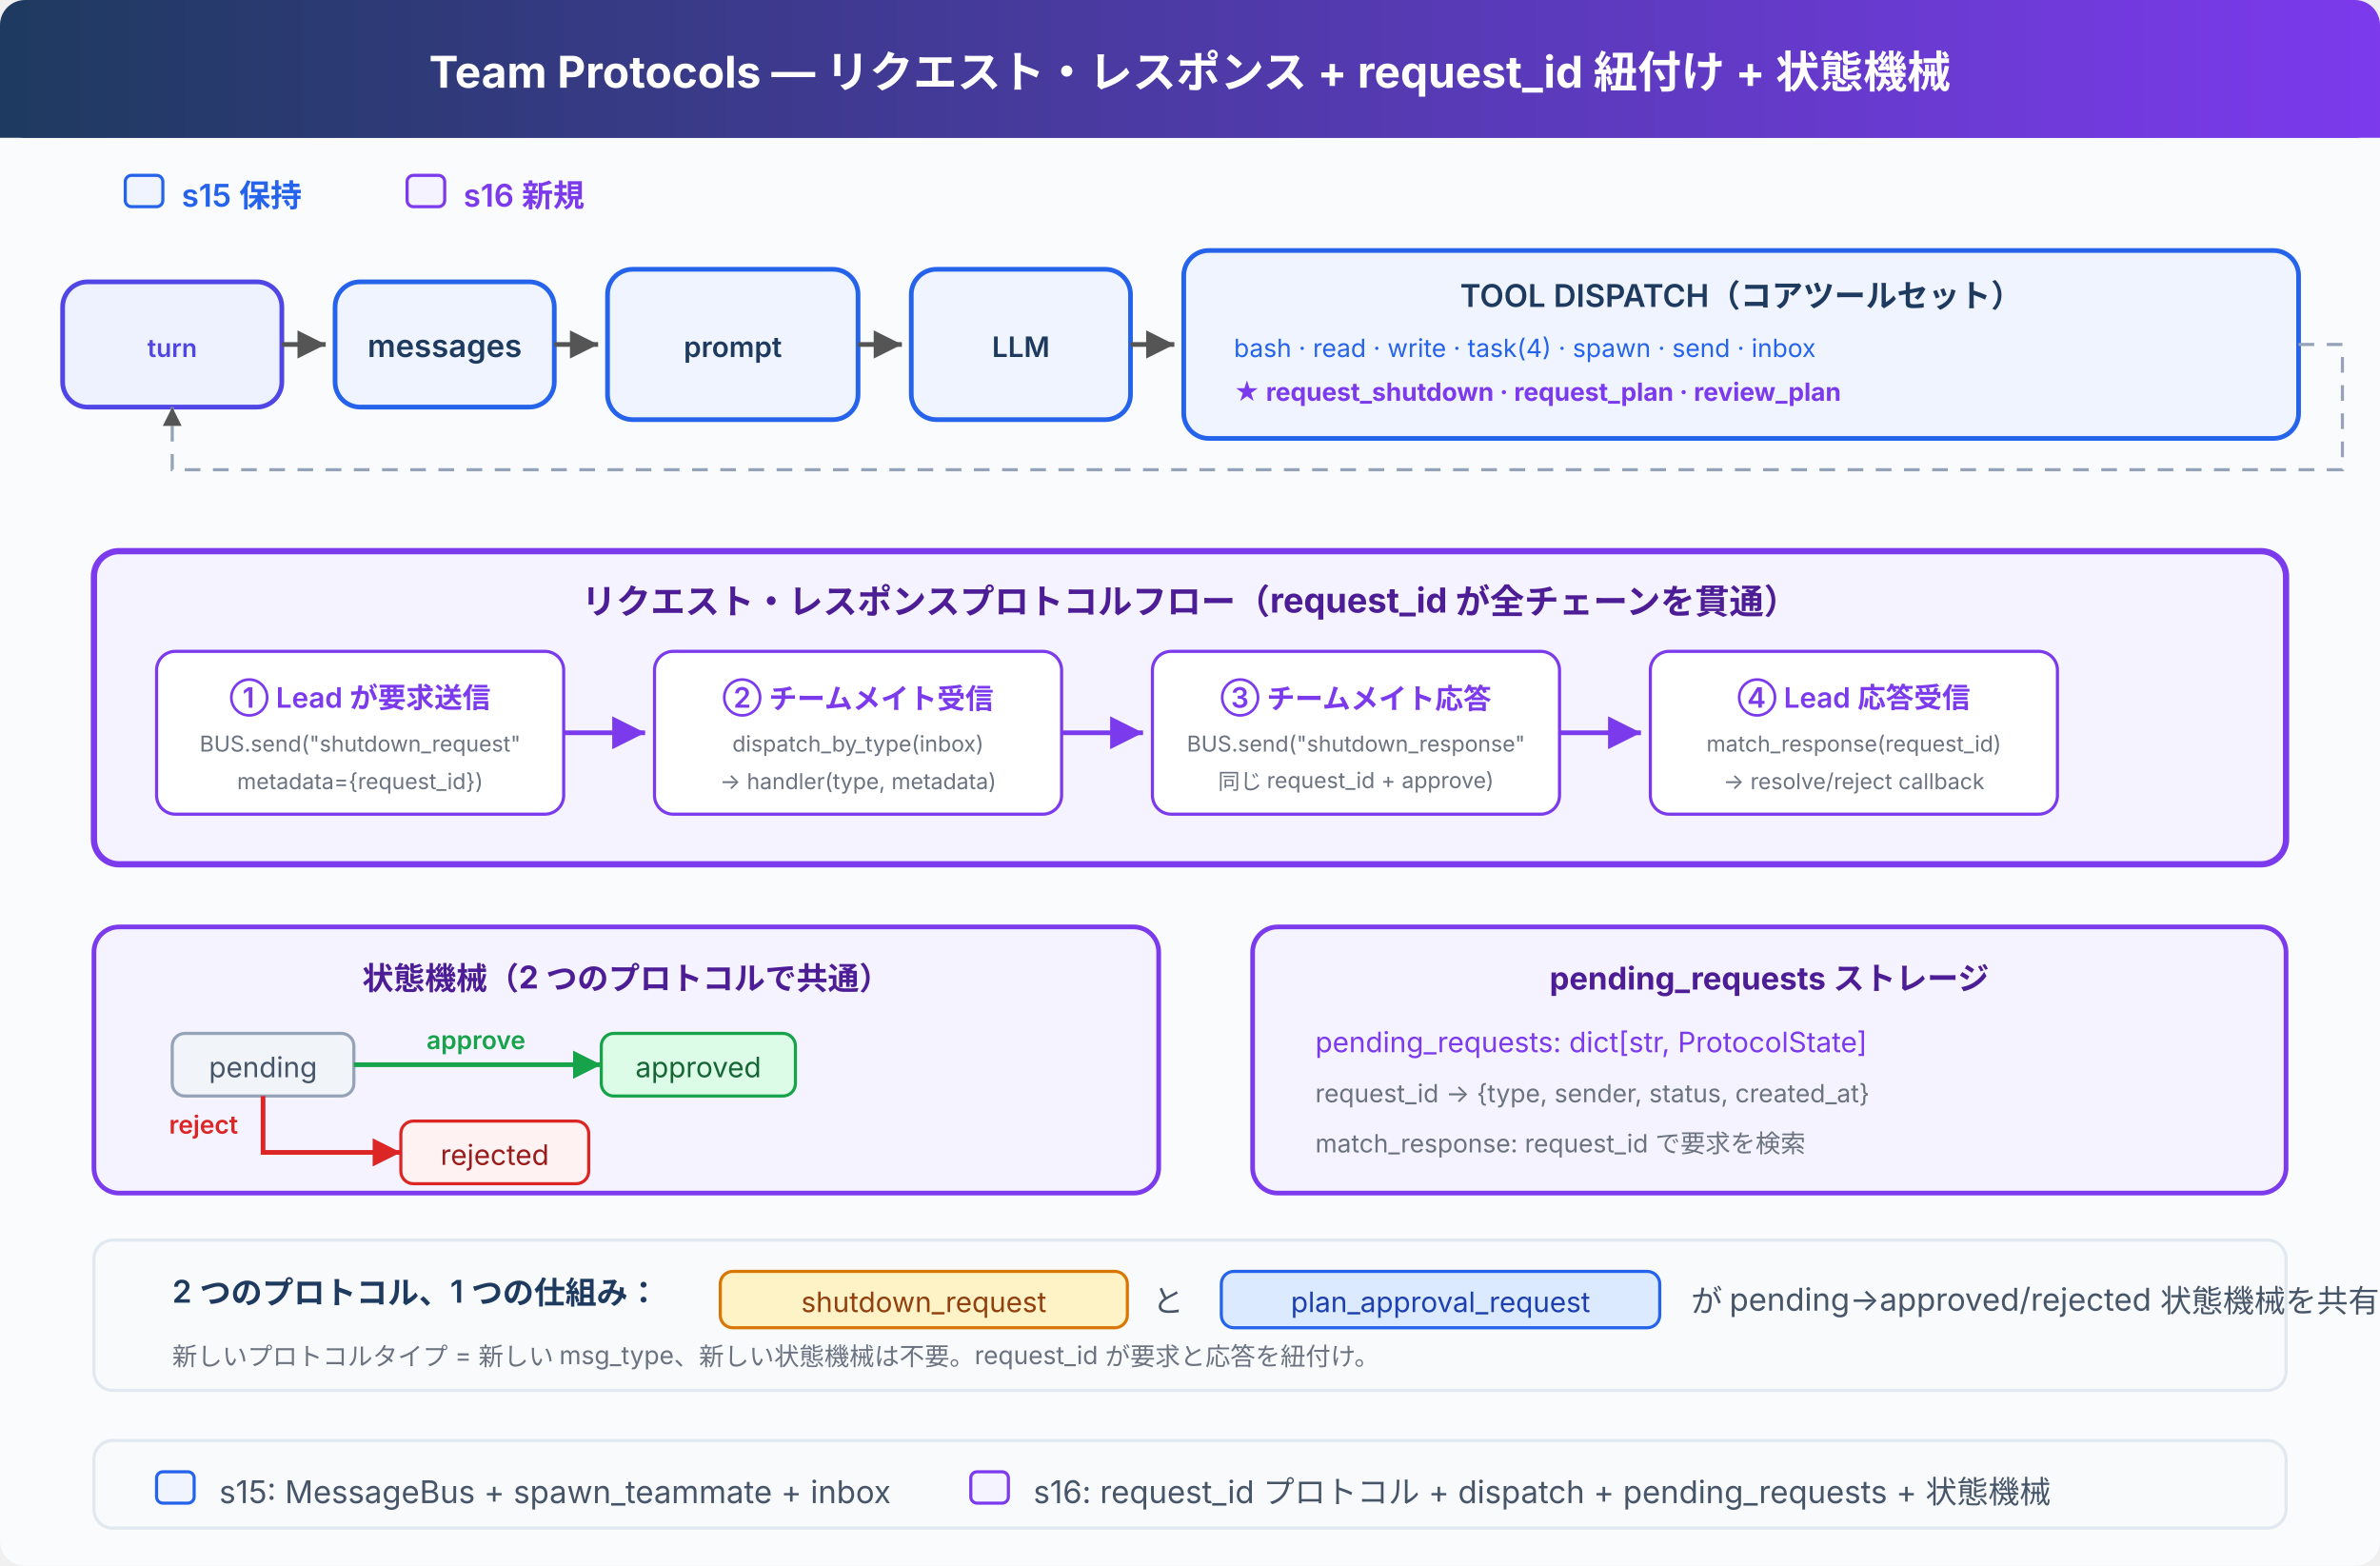
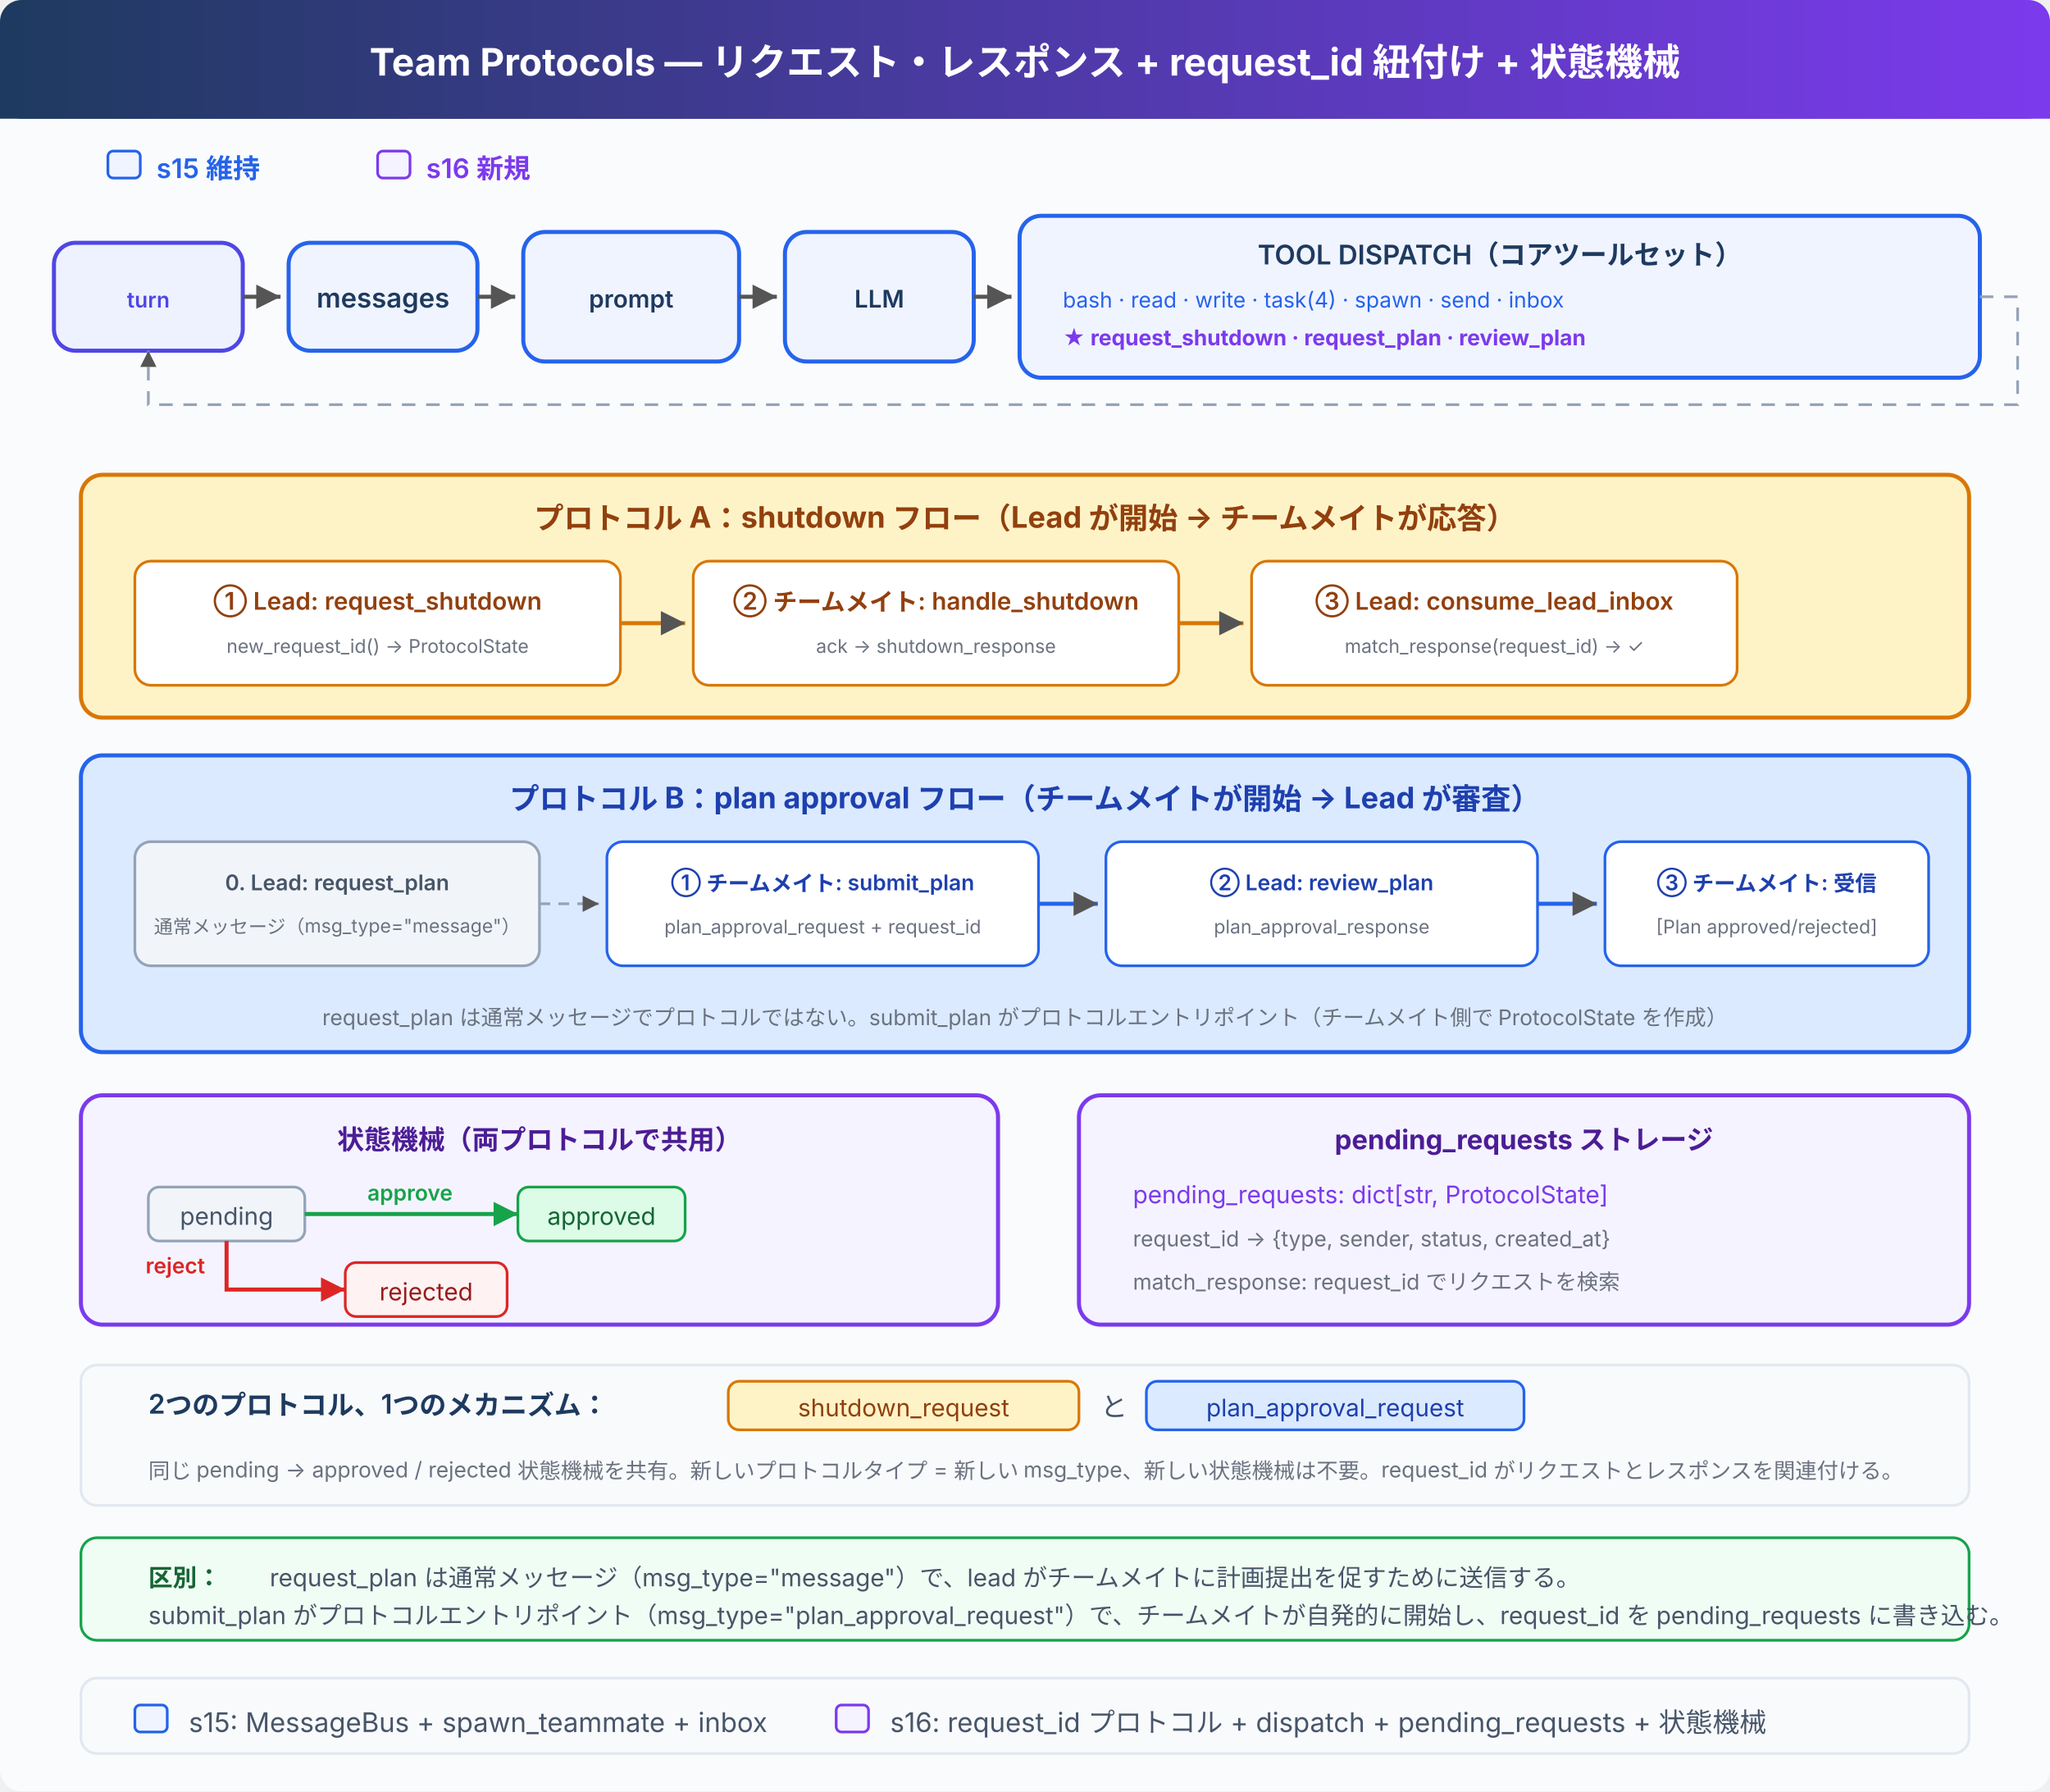
- <svg xmlns="http://www.w3.org/2000/svg" viewBox="0 0 760 500" font-family="system-ui, -apple-system, sans-serif">
+ <svg xmlns="http://www.w3.org/2000/svg" viewBox="0 0 760 664" font-family="system-ui, -apple-system, sans-serif">
  <defs>
    <linearGradient id="header" x1="0" y1="0" x2="1" y2="0">
      <stop offset="0%" stop-color="#1e3a5f" />
      <stop offset="100%" stop-color="#7c3aed" />
    </linearGradient>
    <marker id="arrow" viewBox="0 0 10 10" refX="10" refY="5" markerWidth="6" markerHeight="6" orient="auto-start-reverse">
      <path d="M 0 0 L 10 5 L 0 10 z" fill="#555" />
    </marker>
    <marker id="arrow-purple" viewBox="0 0 10 10" refX="10" refY="5" markerWidth="7" markerHeight="7" orient="auto-start-reverse">
      <path d="M 0 0 L 10 5 L 0 10 z" fill="#7c3aed" />
    </marker>
-     <marker id="arrow-cyan" viewBox="0 0 10 10" refX="10" refY="5" markerWidth="6" markerHeight="6" orient="auto-start-reverse">
-       <path d="M 0 0 L 10 5 L 0 10 z" fill="#0891b2" />
-     </marker>
    <marker id="arrow-green" viewBox="0 0 10 10" refX="10" refY="5" markerWidth="6" markerHeight="6" orient="auto-start-reverse">
      <path d="M 0 0 L 10 5 L 0 10 z" fill="#16a34a" />
    </marker>
    <marker id="arrow-red" viewBox="0 0 10 10" refX="10" refY="5" markerWidth="6" markerHeight="6" orient="auto-start-reverse">
      <path d="M 0 0 L 10 5 L 0 10 z" fill="#dc2626" />
    </marker>
  </defs>
-   <rect width="760" height="500" fill="#fafbfc" rx="8" />
+   <rect width="760" height="664" fill="#fafbfc" rx="8" />
  <rect x="0" y="0" width="760" height="44" fill="url(#header)" rx="8" />
  <rect x="0" y="36" width="760" height="8" fill="url(#header)" />
  <text x="380" y="28" fill="#fff" font-size="14" font-weight="700" text-anchor="middle">Team Protocols — リクエスト・レスポンス + request_id 紐付け + 状態機械</text>
  <rect x="40" y="56" width="12" height="10" rx="2" fill="#f0f4ff" stroke="#2563eb" stroke-width="1" />
-   <text x="58" y="66" fill="#2563eb" font-size="10" font-weight="600">s15 保持</text>
-   <rect x="130" y="56" width="12" height="10" rx="2" fill="#f5f3ff" stroke="#7c3aed" stroke-width="1" />
-   <text x="148" y="66" fill="#7c3aed" font-size="10" font-weight="600">s16 新規</text>
+   <text x="58" y="66" fill="#2563eb" font-size="10" font-weight="600">s15 維持</text>
+   <rect x="140" y="56" width="12" height="10" rx="2" fill="#f5f3ff" stroke="#7c3aed" stroke-width="1" />
+   <text x="158" y="66" fill="#7c3aed" font-size="10" font-weight="600">s16 新規</text>
  <rect x="20" y="90" width="70" height="40" rx="8" fill="#eef2ff" stroke="#4f46e5" stroke-width="1.5" />
  <text x="55" y="114" fill="#4f46e5" font-size="8" font-weight="600" text-anchor="middle">turn</text>
  <line x1="90" y1="110" x2="104" y2="110" stroke="#555" stroke-width="1.5" marker-end="url(#arrow)" />
  <rect x="107" y="90" width="70" height="40" rx="8" fill="#f0f4ff" stroke="#2563eb" stroke-width="1.5" />
  <text x="142" y="114" fill="#1e3a5f" font-size="10" font-weight="600" text-anchor="middle">messages</text>
  <line x1="177" y1="110" x2="191" y2="110" stroke="#555" stroke-width="1.5" marker-end="url(#arrow)" />
  <rect x="194" y="86" width="80" height="48" rx="8" fill="#f0f4ff" stroke="#2563eb" stroke-width="1.5" />
  <text x="234" y="114" fill="#1e3a5f" font-size="9" font-weight="600" text-anchor="middle">prompt</text>
  <line x1="274" y1="110" x2="288" y2="110" stroke="#555" stroke-width="1.5" marker-end="url(#arrow)" />
  <rect x="291" y="86" width="70" height="48" rx="8" fill="#f0f4ff" stroke="#2563eb" stroke-width="1.5" />
  <text x="326" y="114" fill="#1e3a5f" font-size="9" font-weight="600" text-anchor="middle">LLM</text>
  <line x1="361" y1="110" x2="375" y2="110" stroke="#555" stroke-width="1.5" marker-end="url(#arrow)" />
  <rect x="378" y="80" width="356" height="60" rx="8" fill="#f0f4ff" stroke="#2563eb" stroke-width="1.5" />
  <text x="556" y="98" fill="#1e3a5f" font-size="10" font-weight="600" text-anchor="middle">TOOL DISPATCH（コアツールセット）</text>
  <text x="394" y="114" fill="#2563eb" font-size="8">bash · read · write · task(4) · spawn · send · inbox</text>
  <text x="394" y="128" fill="#7c3aed" font-size="8" font-weight="700">★ request_shutdown · request_plan · review_plan</text>
  <path d="M 734 110 L 748 110 L 748 150 L 55 150 L 55 130" fill="none" stroke="#94a3b8" stroke-width="1" marker-end="url(#arrow)" stroke-dasharray="5,4" />
-   <rect x="30" y="176" width="700" height="100" rx="8" fill="#f5f3ff" stroke="#7c3aed" stroke-width="2" />
-   <text x="380" y="196" fill="#4c1d95" font-size="11" font-weight="700" text-anchor="middle">リクエスト・レスポンスプロトコルフロー（request_id が全チェーンを貫通）</text>
-   <rect x="50" y="208" width="130" height="52" rx="6" fill="#fff" stroke="#7c3aed" stroke-width="1" />
-   <text x="115" y="226" fill="#7c3aed" font-size="9" font-weight="600" text-anchor="middle">① Lead が要求送信</text>
-   <text x="115" y="240" fill="#6b7280" font-size="7" text-anchor="middle">BUS.send("shutdown_request"</text>
-   <text x="115" y="252" fill="#6b7280" font-size="7" text-anchor="middle">metadata={request_id})</text>
-   <line x1="180" y1="234" x2="206" y2="234" stroke="#7c3aed" stroke-width="1.5" marker-end="url(#arrow-purple)" />
-   <rect x="209" y="208" width="130" height="52" rx="6" fill="#fff" stroke="#7c3aed" stroke-width="1" />
-   <text x="274" y="226" fill="#7c3aed" font-size="9" font-weight="600" text-anchor="middle">② チームメイト受信</text>
-   <text x="274" y="240" fill="#6b7280" font-size="7" text-anchor="middle">dispatch_by_type(inbox)</text>
-   <text x="274" y="252" fill="#6b7280" font-size="7" text-anchor="middle">→ handler(type, metadata)</text>
-   <line x1="339" y1="234" x2="365" y2="234" stroke="#7c3aed" stroke-width="1.5" marker-end="url(#arrow-purple)" />
-   <rect x="368" y="208" width="130" height="52" rx="6" fill="#fff" stroke="#7c3aed" stroke-width="1" />
-   <text x="433" y="226" fill="#7c3aed" font-size="9" font-weight="600" text-anchor="middle">③ チームメイト応答</text>
-   <text x="433" y="240" fill="#6b7280" font-size="7" text-anchor="middle">BUS.send("shutdown_response"</text>
-   <text x="433" y="252" fill="#6b7280" font-size="7" text-anchor="middle">同じ request_id + approve)</text>
-   <line x1="498" y1="234" x2="524" y2="234" stroke="#7c3aed" stroke-width="1.5" marker-end="url(#arrow-purple)" />
-   <rect x="527" y="208" width="130" height="52" rx="6" fill="#fff" stroke="#7c3aed" stroke-width="1" />
-   <text x="592" y="226" fill="#7c3aed" font-size="9" font-weight="600" text-anchor="middle">④ Lead 応答受信</text>
-   <text x="592" y="240" fill="#6b7280" font-size="7" text-anchor="middle">match_response(request_id)</text>
-   <text x="592" y="252" fill="#6b7280" font-size="7" text-anchor="middle">→ resolve/reject callback</text>
-   <rect x="30" y="296" width="340" height="85" rx="8" fill="#f5f3ff" stroke="#7c3aed" stroke-width="1.5" />
-   <text x="200" y="316" fill="#4c1d95" font-size="10" font-weight="700" text-anchor="middle">状態機械（2 つのプロトコルで共通）</text>
-   <rect x="55" y="330" width="58" height="20" rx="4" fill="#f1f5f9" stroke="#94a3b8" stroke-width="1" />
-   <text x="84" y="344" fill="#475569" font-size="9" text-anchor="middle">pending</text>
-   <line x1="113" y1="340" x2="192" y2="340" stroke="#16a34a" stroke-width="1.5" marker-end="url(#arrow-green)" />
-   <text x="152" y="335" fill="#16a34a" font-size="8" font-weight="600" text-anchor="middle">approve</text>
-   <rect x="192" y="330" width="62" height="20" rx="4" fill="#dcfce7" stroke="#16a34a" stroke-width="1" />
-   <text x="223" y="344" fill="#166534" font-size="9" text-anchor="middle">approved</text>
-   <path d="M 84 350 L 84 368 L 128 368" fill="none" stroke="#dc2626" stroke-width="1.5" marker-end="url(#arrow-red)" />
-   <text x="76" y="362" fill="#dc2626" font-size="8" font-weight="600" text-anchor="end">reject</text>
-   <rect x="128" y="358" width="60" height="20" rx="4" fill="#fef2f2" stroke="#dc2626" stroke-width="1" />
-   <text x="158" y="372" fill="#991b1b" font-size="9" text-anchor="middle">rejected</text>
-   <rect x="400" y="296" width="330" height="85" rx="8" fill="#f5f3ff" stroke="#7c3aed" stroke-width="1.5" />
-   <text x="565" y="316" fill="#4c1d95" font-size="10" font-weight="700" text-anchor="middle">pending_requests ストレージ</text>
-   <text x="420" y="336" fill="#7c3aed" font-size="9">pending_requests: dict[str, ProtocolState]</text>
-   <text x="420" y="352" fill="#6b7280" font-size="8">request_id → {type, sender, status, created_at}</text>
-   <text x="420" y="368" fill="#6b7280" font-size="8">match_response: request_id で要求を検索</text>
-   <rect x="30" y="396" width="700" height="48" rx="6" fill="#f8fafc" stroke="#e2e8f0" stroke-width="1" />
-   <text x="55" y="416" fill="#1e3a5f" font-size="10" font-weight="600">2 つのプロトコル、1 つの仕組み：</text>
-   <rect x="230" y="406" width="130" height="18" rx="4" fill="#fef3c7" stroke="#d97706" stroke-width="1" />
-   <text x="295" y="419" fill="#92400e" font-size="9" text-anchor="middle">shutdown_request</text>
-   <text x="368" y="419" fill="#475569" font-size="10">と</text>
-   <rect x="390" y="406" width="140" height="18" rx="4" fill="#dbeafe" stroke="#2563eb" stroke-width="1" />
-   <text x="460" y="419" fill="#1e40af" font-size="9" text-anchor="middle">plan_approval_request</text>
-   <text x="540" y="419" fill="#475569" font-size="10">が pending→approved/rejected 状態機械を共有</text>
-   <text x="55" y="436" fill="#6b7280" font-size="8">新しいプロトコルタイプ = 新しい msg_type、新しい状態機械は不要。request_id が要求と応答を紐付け。</text>
-   <rect x="30" y="460" width="700" height="28" rx="6" fill="#f8fafc" stroke="#e2e8f0" stroke-width="1" />
-   <rect x="50" y="470" width="12" height="10" rx="2" fill="#f0f4ff" stroke="#2563eb" stroke-width="1" />
-   <text x="70" y="480" fill="#475569" font-size="10">s15: MessageBus + spawn_teammate + inbox</text>
-   <rect x="310" y="470" width="12" height="10" rx="2" fill="#f5f3ff" stroke="#7c3aed" stroke-width="1" />
-   <text x="330" y="480" fill="#475569" font-size="10">s16: request_id プロトコル + dispatch + pending_requests + 状態機械</text>
+   <rect x="30" y="176" width="700" height="90" rx="8" fill="#fef3c7" stroke="#d97706" stroke-width="1.5" />
+   <text x="380" y="196" fill="#92400e" font-size="11" font-weight="700" text-anchor="middle">プロトコル A：shutdown フロー（Lead が開始 → チームメイトが応答）</text>
+   <rect x="50" y="208" width="180" height="46" rx="6" fill="#fff" stroke="#d97706" stroke-width="1" />
+   <text x="140" y="226" fill="#92400e" font-size="9" font-weight="600" text-anchor="middle">① Lead: request_shutdown</text>
+   <text x="140" y="242" fill="#6b7280" font-size="7" text-anchor="middle">new_request_id() → ProtocolState</text>
+   <line x1="230" y1="231" x2="254" y2="231" stroke="#d97706" stroke-width="1.5" marker-end="url(#arrow)" />
+   <rect x="257" y="208" width="180" height="46" rx="6" fill="#fff" stroke="#d97706" stroke-width="1" />
+   <text x="347" y="226" fill="#92400e" font-size="9" font-weight="600" text-anchor="middle">② チームメイト: handle_shutdown</text>
+   <text x="347" y="242" fill="#6b7280" font-size="7" text-anchor="middle">ack → shutdown_response</text>
+   <line x1="437" y1="231" x2="461" y2="231" stroke="#d97706" stroke-width="1.5" marker-end="url(#arrow)" />
+   <rect x="464" y="208" width="180" height="46" rx="6" fill="#fff" stroke="#d97706" stroke-width="1" />
+   <text x="554" y="226" fill="#92400e" font-size="9" font-weight="600" text-anchor="middle">③ Lead: consume_lead_inbox</text>
+   <text x="554" y="242" fill="#6b7280" font-size="7" text-anchor="middle">match_response(request_id) → ✓</text>
+   <rect x="30" y="280" width="700" height="110" rx="8" fill="#dbeafe" stroke="#2563eb" stroke-width="1.5" />
+   <text x="380" y="300" fill="#1e40af" font-size="11" font-weight="700" text-anchor="middle">プロトコル B：plan approval フロー（チームメイトが開始 → Lead が審査）</text>
+   <rect x="50" y="312" width="150" height="46" rx="6" fill="#f1f5f9" stroke="#94a3b8" stroke-width="1" />
+   <text x="125" y="330" fill="#475569" font-size="8" font-weight="600" text-anchor="middle">0. Lead: request_plan</text>
+   <text x="125" y="346" fill="#6b7280" font-size="7" text-anchor="middle">通常メッセージ（msg_type="message"）</text>
+   <line x1="200" y1="335" x2="222" y2="335" stroke="#94a3b8" stroke-width="1" marker-end="url(#arrow)" stroke-dasharray="4,3" />
+   <rect x="225" y="312" width="160" height="46" rx="6" fill="#fff" stroke="#2563eb" stroke-width="1" />
+   <text x="305" y="330" fill="#1e40af" font-size="8" font-weight="600" text-anchor="middle">① チームメイト: submit_plan</text>
+   <text x="305" y="346" fill="#6b7280" font-size="7" text-anchor="middle">plan_approval_request + request_id</text>
+   <line x1="385" y1="335" x2="407" y2="335" stroke="#2563eb" stroke-width="1.5" marker-end="url(#arrow)" />
+   <rect x="410" y="312" width="160" height="46" rx="6" fill="#fff" stroke="#2563eb" stroke-width="1" />
+   <text x="490" y="330" fill="#1e40af" font-size="8" font-weight="600" text-anchor="middle">② Lead: review_plan</text>
+   <text x="490" y="346" fill="#6b7280" font-size="7" text-anchor="middle">plan_approval_response</text>
+   <line x1="570" y1="335" x2="592" y2="335" stroke="#2563eb" stroke-width="1.5" marker-end="url(#arrow)" />
+   <rect x="595" y="312" width="120" height="46" rx="6" fill="#fff" stroke="#2563eb" stroke-width="1" />
+   <text x="655" y="330" fill="#1e40af" font-size="8" font-weight="600" text-anchor="middle">③ チームメイト: 受信</text>
+   <text x="655" y="346" fill="#6b7280" font-size="7" text-anchor="middle">[Plan approved/rejected]</text>
+   <text x="380" y="380" fill="#6b7280" font-size="8" text-anchor="middle">request_plan は通常メッセージでプロトコルではない。submit_plan がプロトコルエントリポイント（チームメイト側で ProtocolState を作成）</text>
+   <rect x="30" y="406" width="340" height="85" rx="8" fill="#f5f3ff" stroke="#7c3aed" stroke-width="1.5" />
+   <text x="200" y="426" fill="#4c1d95" font-size="10" font-weight="700" text-anchor="middle">状態機械（両プロトコルで共用）</text>
+   <rect x="55" y="440" width="58" height="20" rx="4" fill="#f1f5f9" stroke="#94a3b8" stroke-width="1" />
+   <text x="84" y="454" fill="#475569" font-size="9" text-anchor="middle">pending</text>
+   <line x1="113" y1="450" x2="192" y2="450" stroke="#16a34a" stroke-width="1.5" marker-end="url(#arrow-green)" />
+   <text x="152" y="445" fill="#16a34a" font-size="8" font-weight="600" text-anchor="middle">approve</text>
+   <rect x="192" y="440" width="62" height="20" rx="4" fill="#dcfce7" stroke="#16a34a" stroke-width="1" />
+   <text x="223" y="454" fill="#166534" font-size="9" text-anchor="middle">approved</text>
+   <path d="M 84 460 L 84 478 L 128 478" fill="none" stroke="#dc2626" stroke-width="1.5" marker-end="url(#arrow-red)" />
+   <text x="76" y="472" fill="#dc2626" font-size="8" font-weight="600" text-anchor="end">reject</text>
+   <rect x="128" y="468" width="60" height="20" rx="4" fill="#fef2f2" stroke="#dc2626" stroke-width="1" />
+   <text x="158" y="482" fill="#991b1b" font-size="9" text-anchor="middle">rejected</text>
+   <rect x="400" y="406" width="330" height="85" rx="8" fill="#f5f3ff" stroke="#7c3aed" stroke-width="1.5" />
+   <text x="565" y="426" fill="#4c1d95" font-size="10" font-weight="700" text-anchor="middle">pending_requests ストレージ</text>
+   <text x="420" y="446" fill="#7c3aed" font-size="9">pending_requests: dict[str, ProtocolState]</text>
+   <text x="420" y="462" fill="#6b7280" font-size="8">request_id → {type, sender, status, created_at}</text>
+   <text x="420" y="478" fill="#6b7280" font-size="8">match_response: request_id でリクエストを検索</text>
+   <rect x="30" y="506" width="700" height="52" rx="6" fill="#f8fafc" stroke="#e2e8f0" stroke-width="1" />
+   <text x="55" y="524" fill="#1e3a5f" font-size="10" font-weight="600">2つのプロトコル、1つのメカニズム：</text>
+   <rect x="270" y="512" width="130" height="18" rx="4" fill="#fef3c7" stroke="#d97706" stroke-width="1" />
+   <text x="335" y="525" fill="#92400e" font-size="9" text-anchor="middle">shutdown_request</text>
+   <text x="408" y="525" fill="#475569" font-size="10">と</text>
+   <rect x="425" y="512" width="140" height="18" rx="4" fill="#dbeafe" stroke="#2563eb" stroke-width="1" />
+   <text x="495" y="525" fill="#1e40af" font-size="9" text-anchor="middle">plan_approval_request</text>
+   <text x="55" y="548" fill="#6b7280" font-size="8">同じ pending → approved / rejected 状態機械を共有。新しいプロトコルタイプ = 新しい msg_type、新しい状態機械は不要。request_id がリクエストとレスポンスを関連付ける。</text>
+   <rect x="30" y="570" width="700" height="38" rx="6" fill="#f0fdf4" stroke="#16a34a" stroke-width="1" />
+   <text x="55" y="588" fill="#166534" font-size="9" font-weight="600">区別：</text>
+   <text x="100" y="588" fill="#475569" font-size="9">request_plan は通常メッセージ（msg_type="message"）で、lead がチームメイトに計画提出を促すために送信する。</text>
+   <text x="55" y="602" fill="#475569" font-size="9">submit_plan がプロトコルエントリポイント（msg_type="plan_approval_request"）で、チームメイトが自発的に開始し、request_id を pending_requests に書き込む。</text>
+   <rect x="30" y="622" width="700" height="28" rx="6" fill="#f8fafc" stroke="#e2e8f0" stroke-width="1" />
+   <rect x="50" y="632" width="12" height="10" rx="2" fill="#f0f4ff" stroke="#2563eb" stroke-width="1" />
+   <text x="70" y="642" fill="#475569" font-size="10">s15: MessageBus + spawn_teammate + inbox</text>
+   <rect x="310" y="632" width="12" height="10" rx="2" fill="#f5f3ff" stroke="#7c3aed" stroke-width="1" />
+   <text x="330" y="642" fill="#475569" font-size="10">s16: request_id プロトコル + dispatch + pending_requests + 状態機械</text>
</svg>
